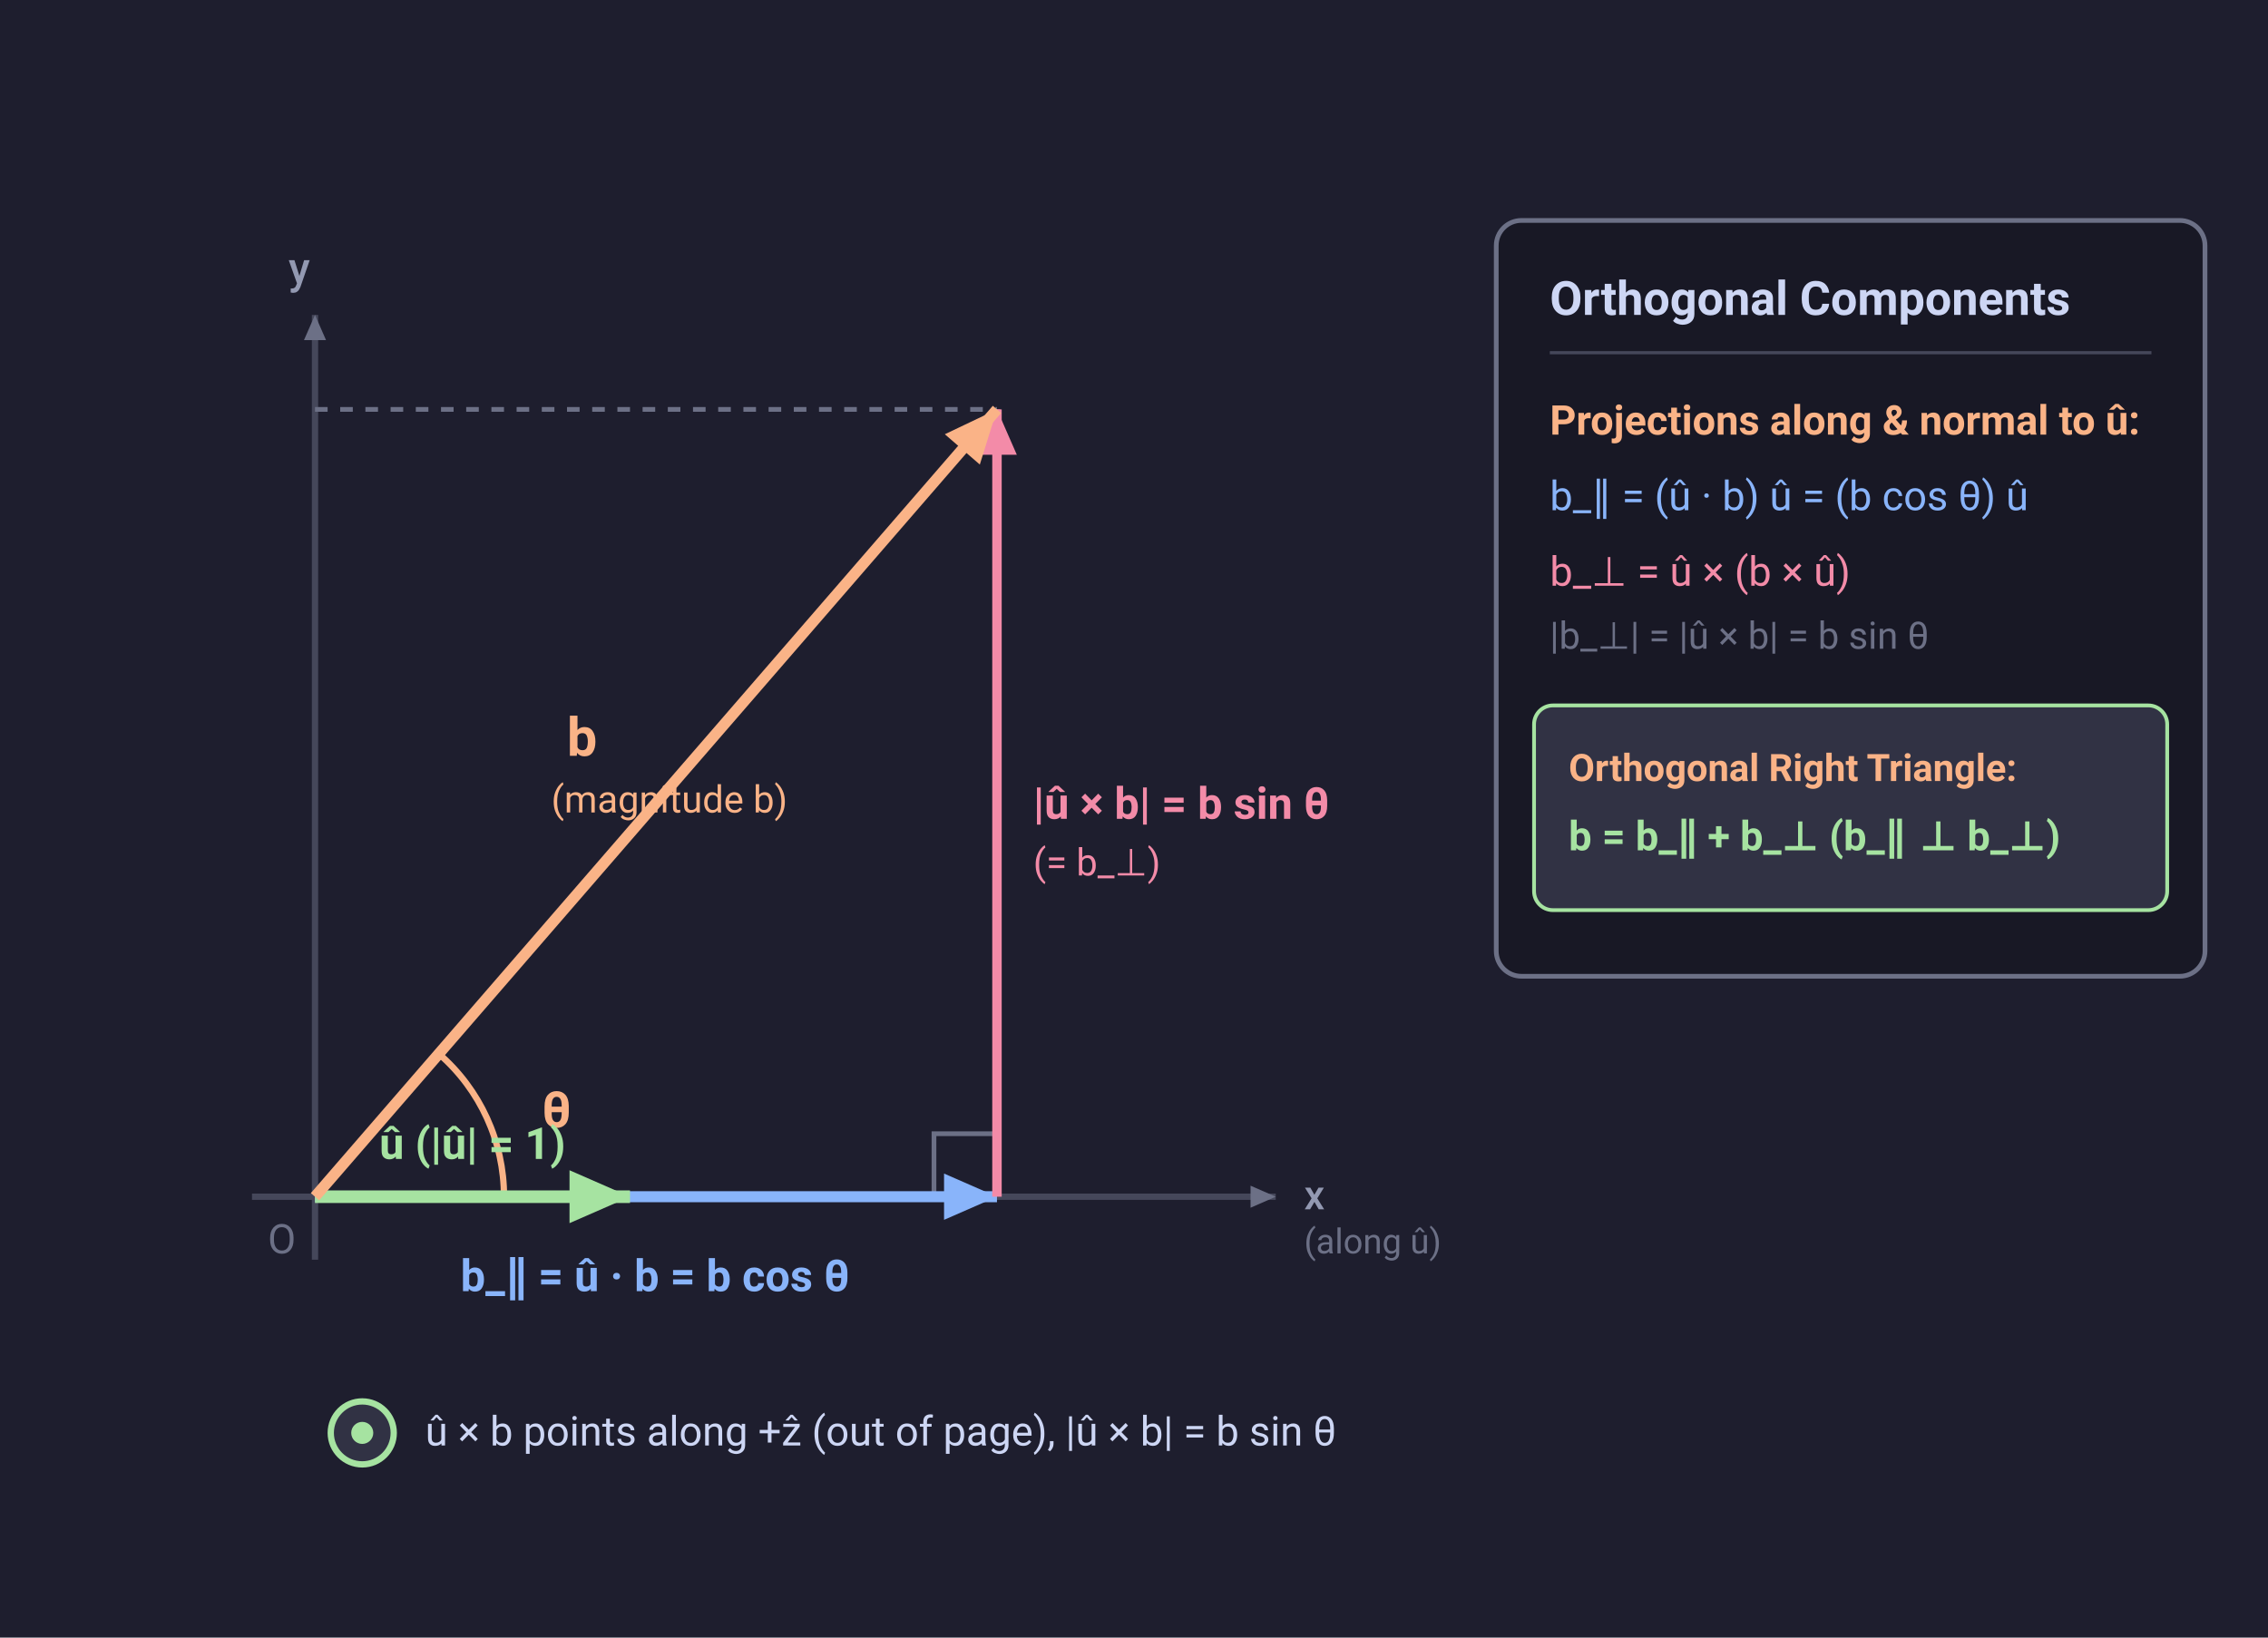
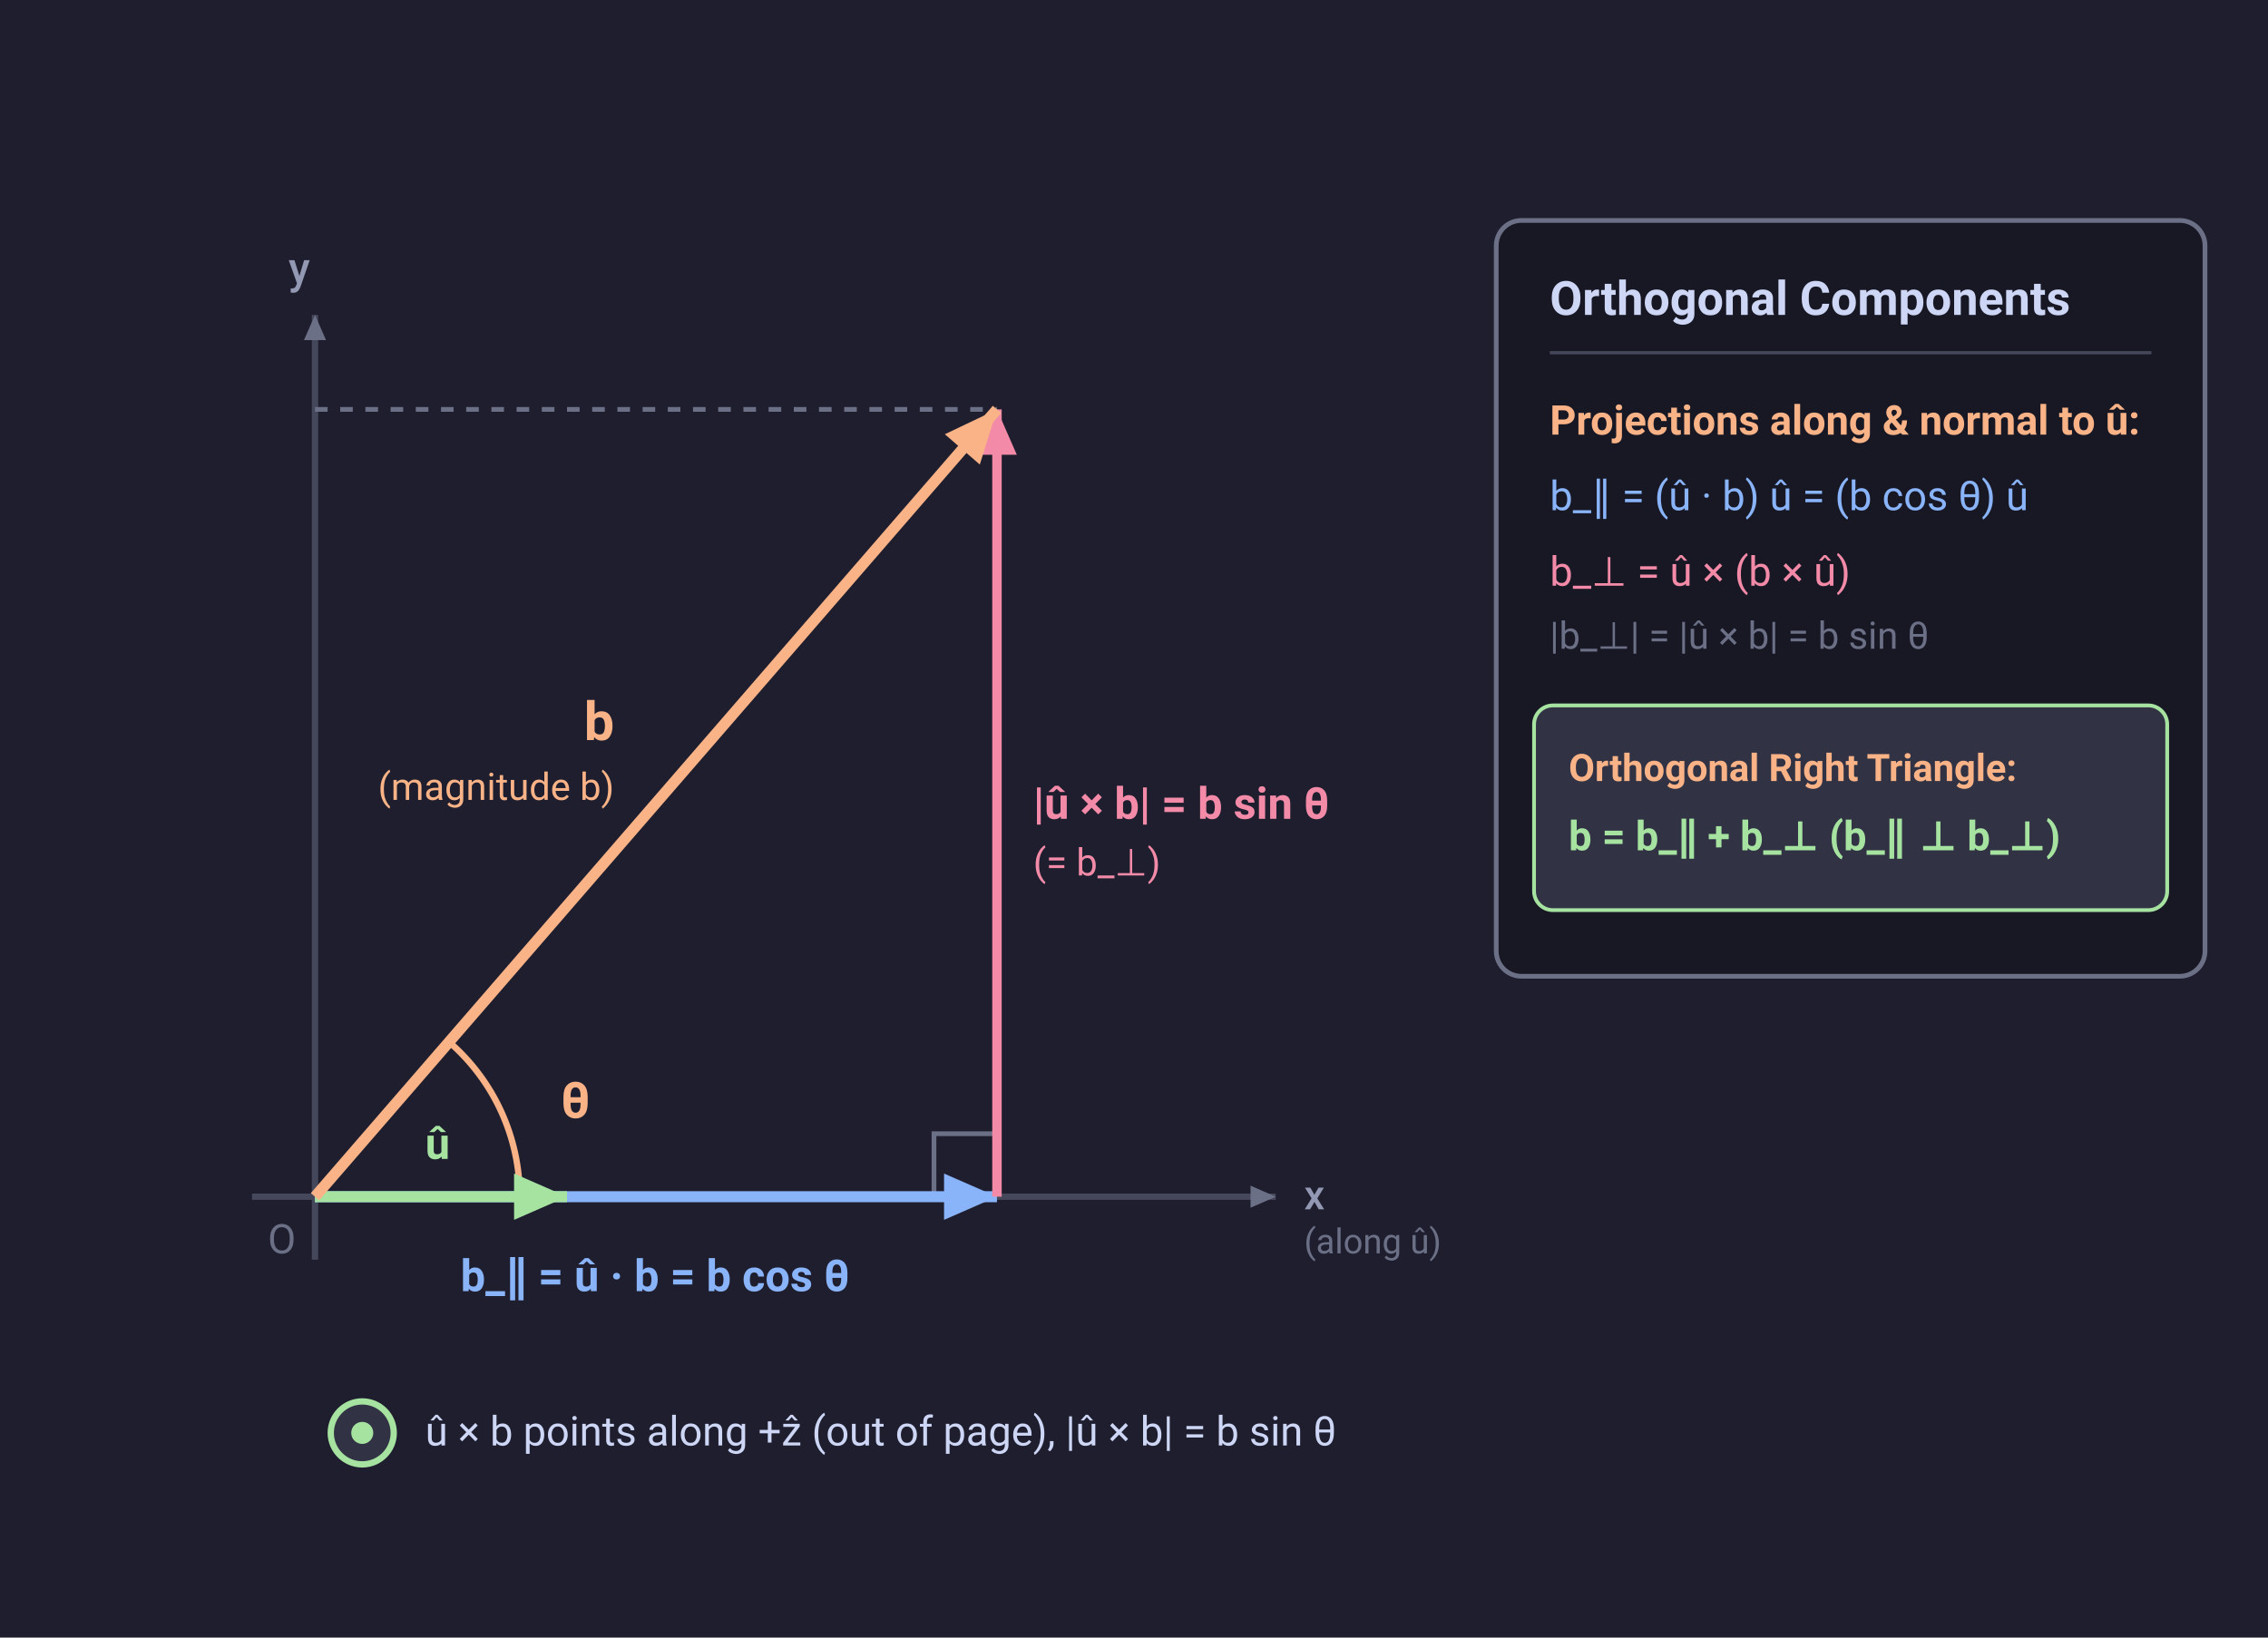
<svg xmlns="http://www.w3.org/2000/svg" viewBox="0 0 720 520" width="720" height="520">
  <defs>
    <marker id="arrow-blue" viewBox="0 0 10 10" refX="8" refY="5" markerWidth="6" markerHeight="6" orient="auto-start-reverse">
      <path d="M 0 1.5 L 8 5 L 0 8.5 z" fill="#89b4fa" />
    </marker>
    <marker id="arrow-orange" viewBox="0 0 10 10" refX="8" refY="5" markerWidth="6" markerHeight="6" orient="auto-start-reverse">
      <path d="M 0 1.5 L 8 5 L 0 8.5 z" fill="#fab387" />
    </marker>
    <marker id="arrow-red" viewBox="0 0 10 10" refX="8" refY="5" markerWidth="6" markerHeight="6" orient="auto-start-reverse">
      <path d="M 0 1.5 L 8 5 L 0 8.5 z" fill="#f38ba8" />
    </marker>
    <marker id="arrow-green" viewBox="0 0 10 10" refX="8" refY="5" markerWidth="6" markerHeight="6" orient="auto-start-reverse">
      <path d="M 0 1.5 L 8 5 L 0 8.5 z" fill="#a6e3a1" />
    </marker>
    <marker id="arrow-muted" viewBox="0 0 10 10" refX="8" refY="5" markerWidth="5" markerHeight="5" orient="auto-start-reverse">
      <path d="M 0 1.5 L 8 5 L 0 8.5 z" fill="#6c7086" />
    </marker>
  </defs>
  <rect width="720" height="520" fill="#1e1e2e" />
  <line x1="80" y1="380" x2="405" y2="380" stroke="#45475a" stroke-width="2" marker-end="url(#arrow-muted)" />
  <text x="414" y="384" fill="#9399b2" font-family="-apple-system, BlinkMacSystemFont, 'Segoe UI', Roboto, sans-serif" font-size="13" font-weight="500">x</text>
  <text x="414" y="398" fill="#6c7086" font-family="-apple-system, BlinkMacSystemFont, 'Segoe UI', Roboto, sans-serif" font-size="11">(along û)</text>
  <line x1="100" y1="400" x2="100" y2="100" stroke="#45475a" stroke-width="2" marker-end="url(#arrow-muted)" />
  <text x="95" y="90" fill="#9399b2" font-family="-apple-system, BlinkMacSystemFont, 'Segoe UI', Roboto, sans-serif" font-size="14" font-weight="500" text-anchor="middle">y</text>
  <text x="85" y="398" fill="#6c7086" font-family="-apple-system, BlinkMacSystemFont, 'Segoe UI', Roboto, sans-serif" font-size="13">O</text>
  <path d="M 296.5 380 L 296.5 360 L 316.5 360" fill="none" stroke="#6c7086" stroke-width="1.5" />
-   <line x1="316.5" y1="130" x2="316.5" y2="380" stroke="#f38ba8" stroke-width="2" stroke-dasharray="5 5" />
  <line x1="100" y1="130" x2="316.5" y2="130" stroke="#6c7086" stroke-width="1.5" stroke-dasharray="4 4" />
-   <path d="M 160 380 A 60 60 0 0 0 139.3 334.6" fill="none" stroke="#fab387" stroke-width="2" />
-   <text x="172" y="358" fill="#fab387" font-family="-apple-system, BlinkMacSystemFont, 'Segoe UI', Roboto, sans-serif" font-size="16" font-weight="600">θ</text>
+   <path d="M 165 380 A 65 65 0 0 0 142.5 330.8" fill="none" stroke="#fab387" stroke-width="2" />
+   <text x="178" y="355" fill="#fab387" font-family="-apple-system, BlinkMacSystemFont, 'Segoe UI', Roboto, sans-serif" font-size="16" font-weight="600">θ</text>
  <line x1="100" y1="380" x2="316.5" y2="380" stroke="#89b4fa" stroke-width="3.5" marker-end="url(#arrow-blue)" />
  <text x="208" y="410" fill="#89b4fa" font-family="-apple-system, BlinkMacSystemFont, 'Segoe UI', Roboto, sans-serif" font-size="14" font-weight="600" text-anchor="middle">b_∥ = û · b = b cos θ</text>
  <line x1="316.5" y1="380" x2="316.5" y2="130" stroke="#f38ba8" stroke-width="3" marker-end="url(#arrow-red)" />
  <text x="328" y="260" fill="#f38ba8" font-family="-apple-system, BlinkMacSystemFont, 'Segoe UI', Roboto, sans-serif" font-size="14" font-weight="600">|û × b| = b sin θ</text>
  <text x="328" y="278" fill="#f38ba8" font-family="-apple-system, BlinkMacSystemFont, 'Segoe UI', Roboto, sans-serif" font-size="12">(= b_⊥)</text>
-   <line x1="100" y1="380" x2="200" y2="380" stroke="#a6e3a1" stroke-width="4" marker-end="url(#arrow-green)" />
-   <text x="150" y="368" fill="#a6e3a1" font-family="-apple-system, BlinkMacSystemFont, 'Segoe UI', Roboto, sans-serif" font-size="14" font-weight="700" text-anchor="middle">û (|û| = 1)</text>
+   <line x1="100" y1="380" x2="180" y2="380" stroke="#a6e3a1" stroke-width="3.5" marker-end="url(#arrow-green)" />
+   <text x="135" y="368" fill="#a6e3a1" font-family="-apple-system, BlinkMacSystemFont, 'Segoe UI', Roboto, sans-serif" font-size="14" font-weight="700">û</text>
  <line x1="100" y1="380" x2="316.5" y2="130" stroke="#fab387" stroke-width="3.5" marker-end="url(#arrow-orange)" />
-   <text x="180" y="240" fill="#fab387" font-family="-apple-system, BlinkMacSystemFont, 'Segoe UI', Roboto, sans-serif" font-size="17" font-weight="700">b</text>
-   <text x="175" y="258" fill="#fab387" font-family="-apple-system, BlinkMacSystemFont, 'Segoe UI', Roboto, sans-serif" font-size="12">(magnitude b)</text>
+   <text x="195" y="235" fill="#fab387" font-family="-apple-system, BlinkMacSystemFont, 'Segoe UI', Roboto, sans-serif" font-size="17" font-weight="700" text-anchor="end">b</text>
+   <text x="195" y="254" fill="#fab387" font-family="-apple-system, BlinkMacSystemFont, 'Segoe UI', Roboto, sans-serif" font-size="12" text-anchor="end">(magnitude b)</text>
  <g transform="translate(100, 455)">
    <circle cx="15" cy="0" r="10" fill="#313244" stroke="#a6e3a1" stroke-width="2" />
    <circle cx="15" cy="0" r="3.5" fill="#a6e3a1" />
    <text x="35" y="4" fill="#cdd6f4" font-family="-apple-system, BlinkMacSystemFont, 'Segoe UI', Roboto, sans-serif" font-size="13">û × b points along +ẑ (out of page), |û × b| = b sin θ</text>
  </g>
  <rect x="475" y="70" width="225" height="240" rx="8" fill="#181825" stroke="#6c7086" stroke-width="1.5" />
  <text x="492" y="100" fill="#cdd6f4" font-family="-apple-system, BlinkMacSystemFont, 'Segoe UI', Roboto, sans-serif" font-size="15" font-weight="700">Orthogonal Components</text>
  <line x1="492" y1="112" x2="683" y2="112" stroke="#45475a" stroke-width="1" />
  <text x="492" y="138" fill="#fab387" font-family="-apple-system, BlinkMacSystemFont, 'Segoe UI', Roboto, sans-serif" font-size="13" font-weight="600">Projections along &amp; normal to û:</text>
  <text x="492" y="162" fill="#89b4fa" font-family="-apple-system, BlinkMacSystemFont, 'Segoe UI', Roboto, sans-serif" font-size="13">b_∥ = (û · b) û = (b cos θ) û</text>
  <text x="492" y="186" fill="#f38ba8" font-family="-apple-system, BlinkMacSystemFont, 'Segoe UI', Roboto, sans-serif" font-size="13">b_⊥ = û × (b × û)</text>
  <text x="492" y="206" fill="#6c7086" font-family="-apple-system, BlinkMacSystemFont, 'Segoe UI', Roboto, sans-serif" font-size="12">|b_⊥| = |û × b| = b sin θ</text>
  <rect x="487" y="224" width="201" height="65" rx="6" fill="#313244" stroke="#a6e3a1" stroke-width="1.2" />
  <text x="498" y="248" fill="#fab387" font-family="-apple-system, BlinkMacSystemFont, 'Segoe UI', Roboto, sans-serif" font-size="12" font-weight="600">Orthogonal Right Triangle:</text>
  <text x="498" y="270" fill="#a6e3a1" font-family="-apple-system, BlinkMacSystemFont, 'Segoe UI', Roboto, sans-serif" font-size="13" font-weight="700">b = b_∥ + b_⊥   (b_∥ ⊥ b_⊥)</text>
</svg>
